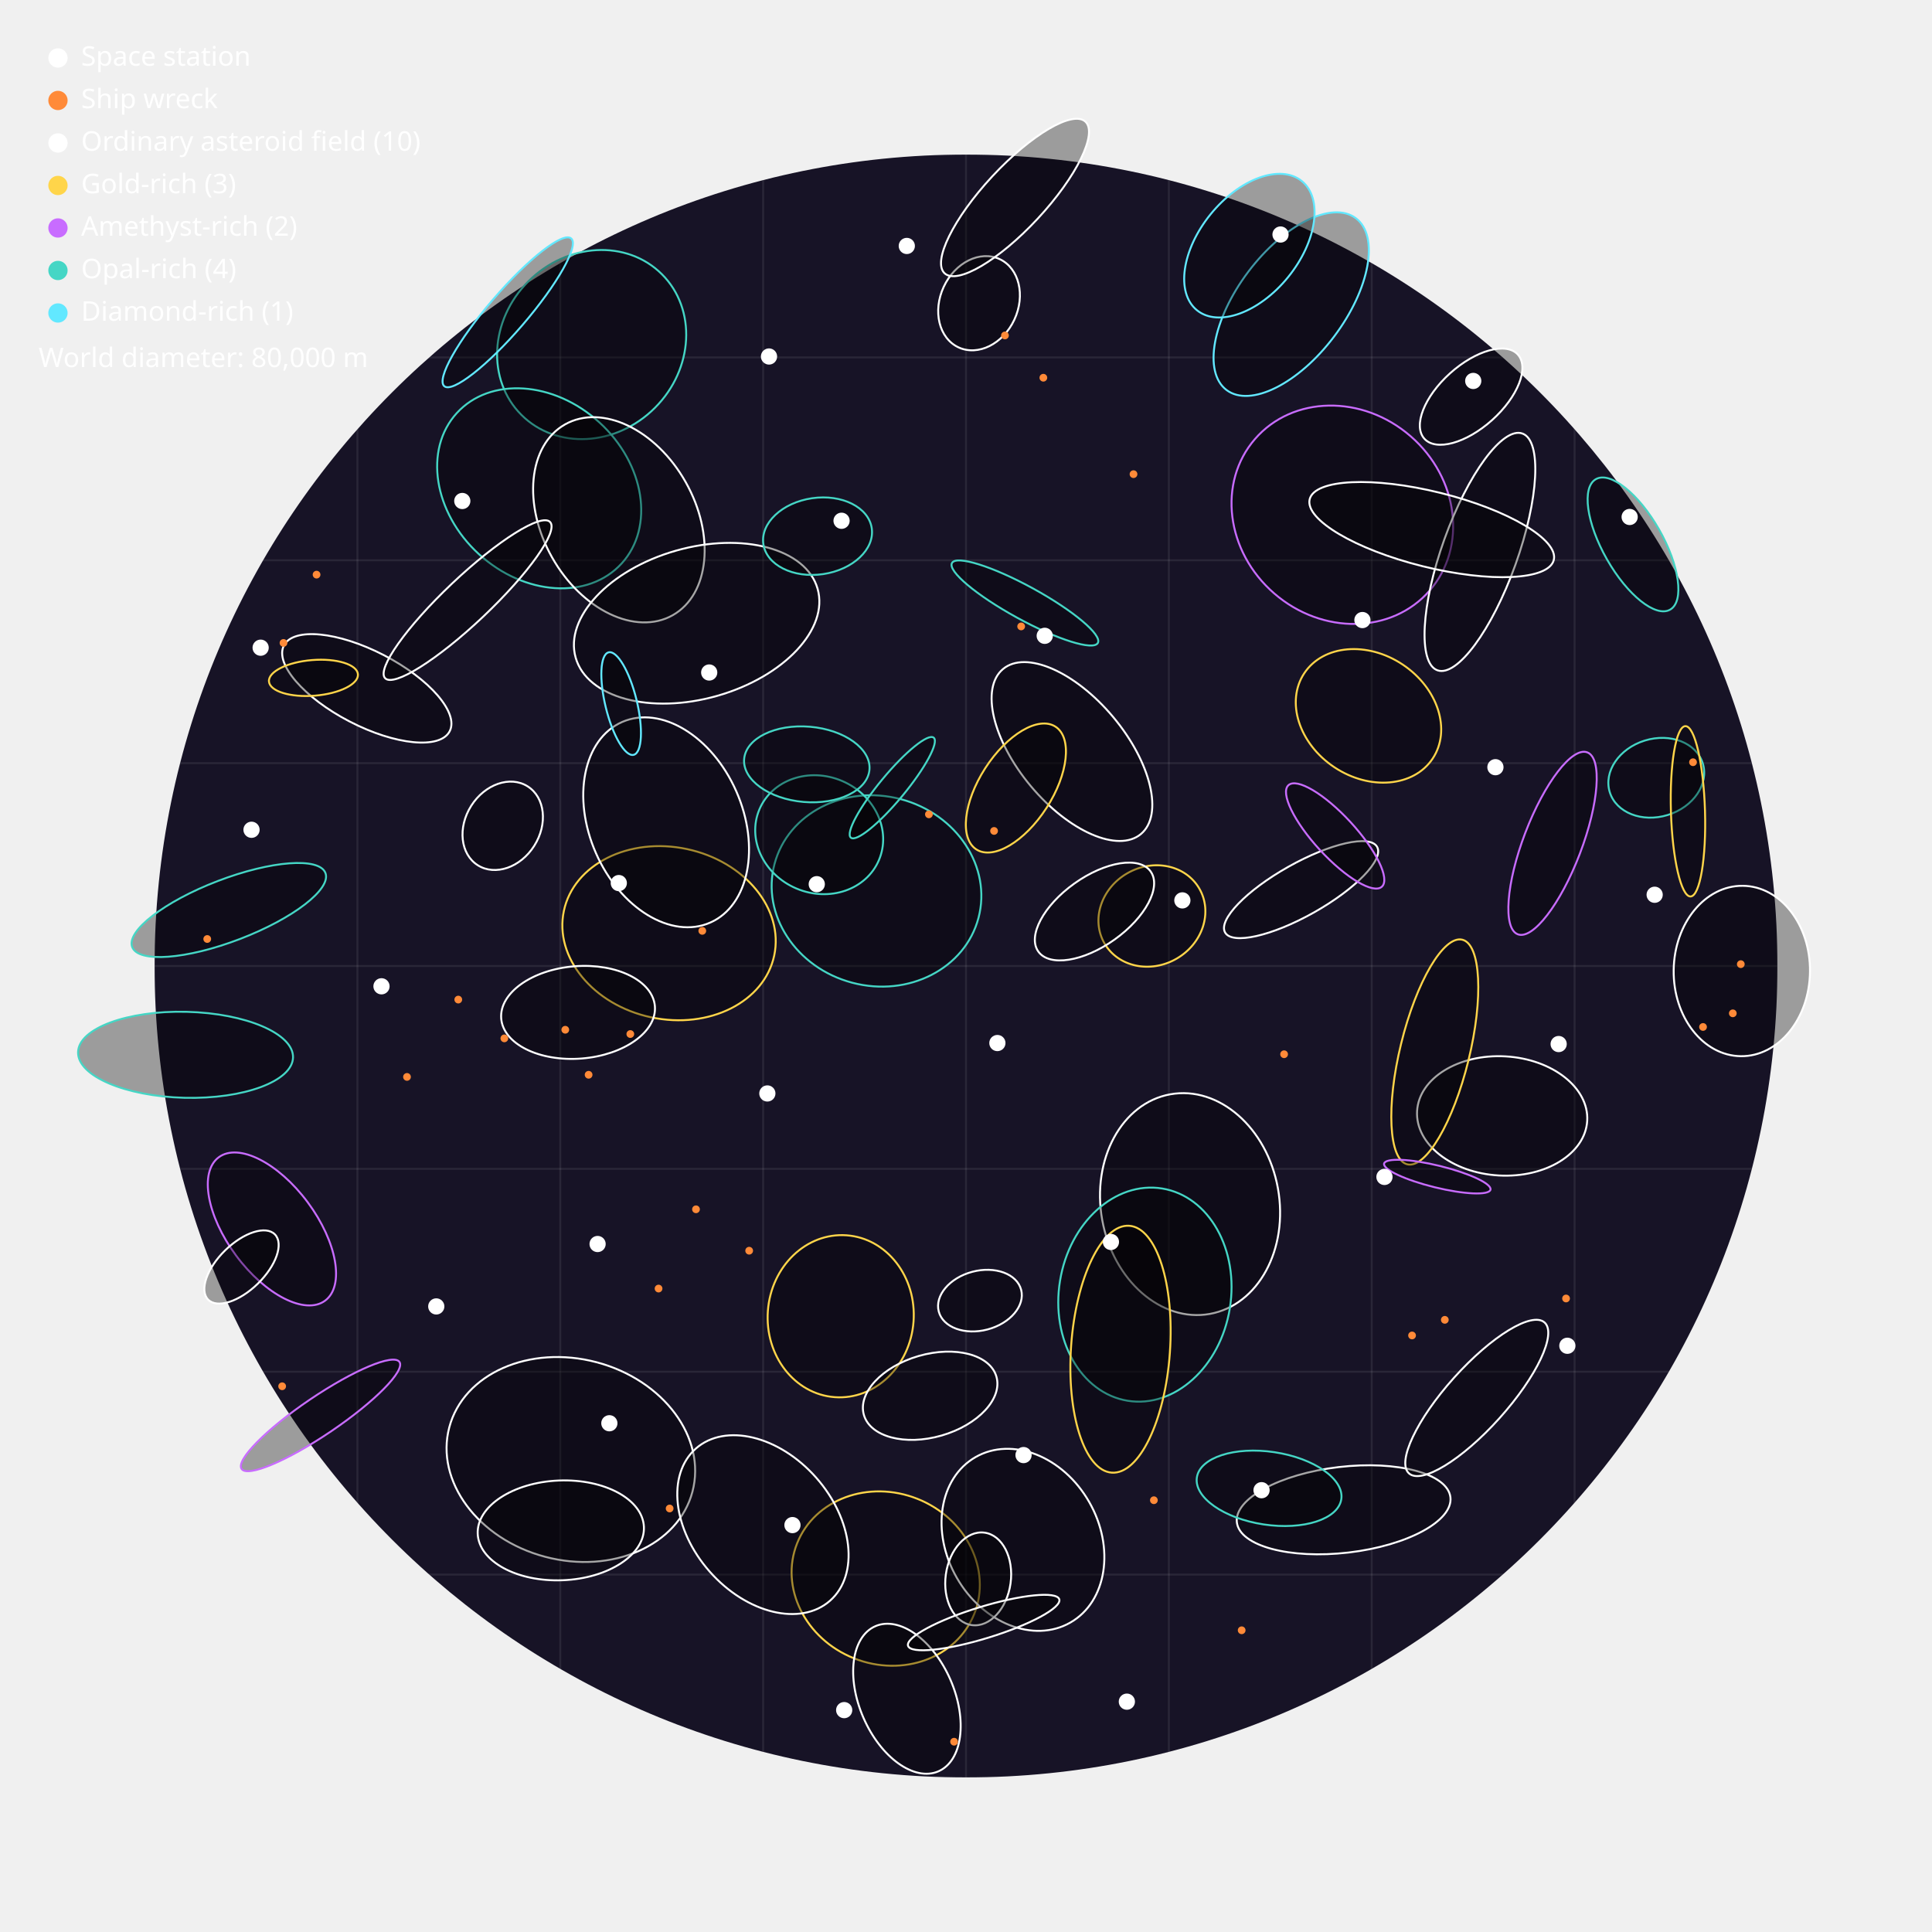
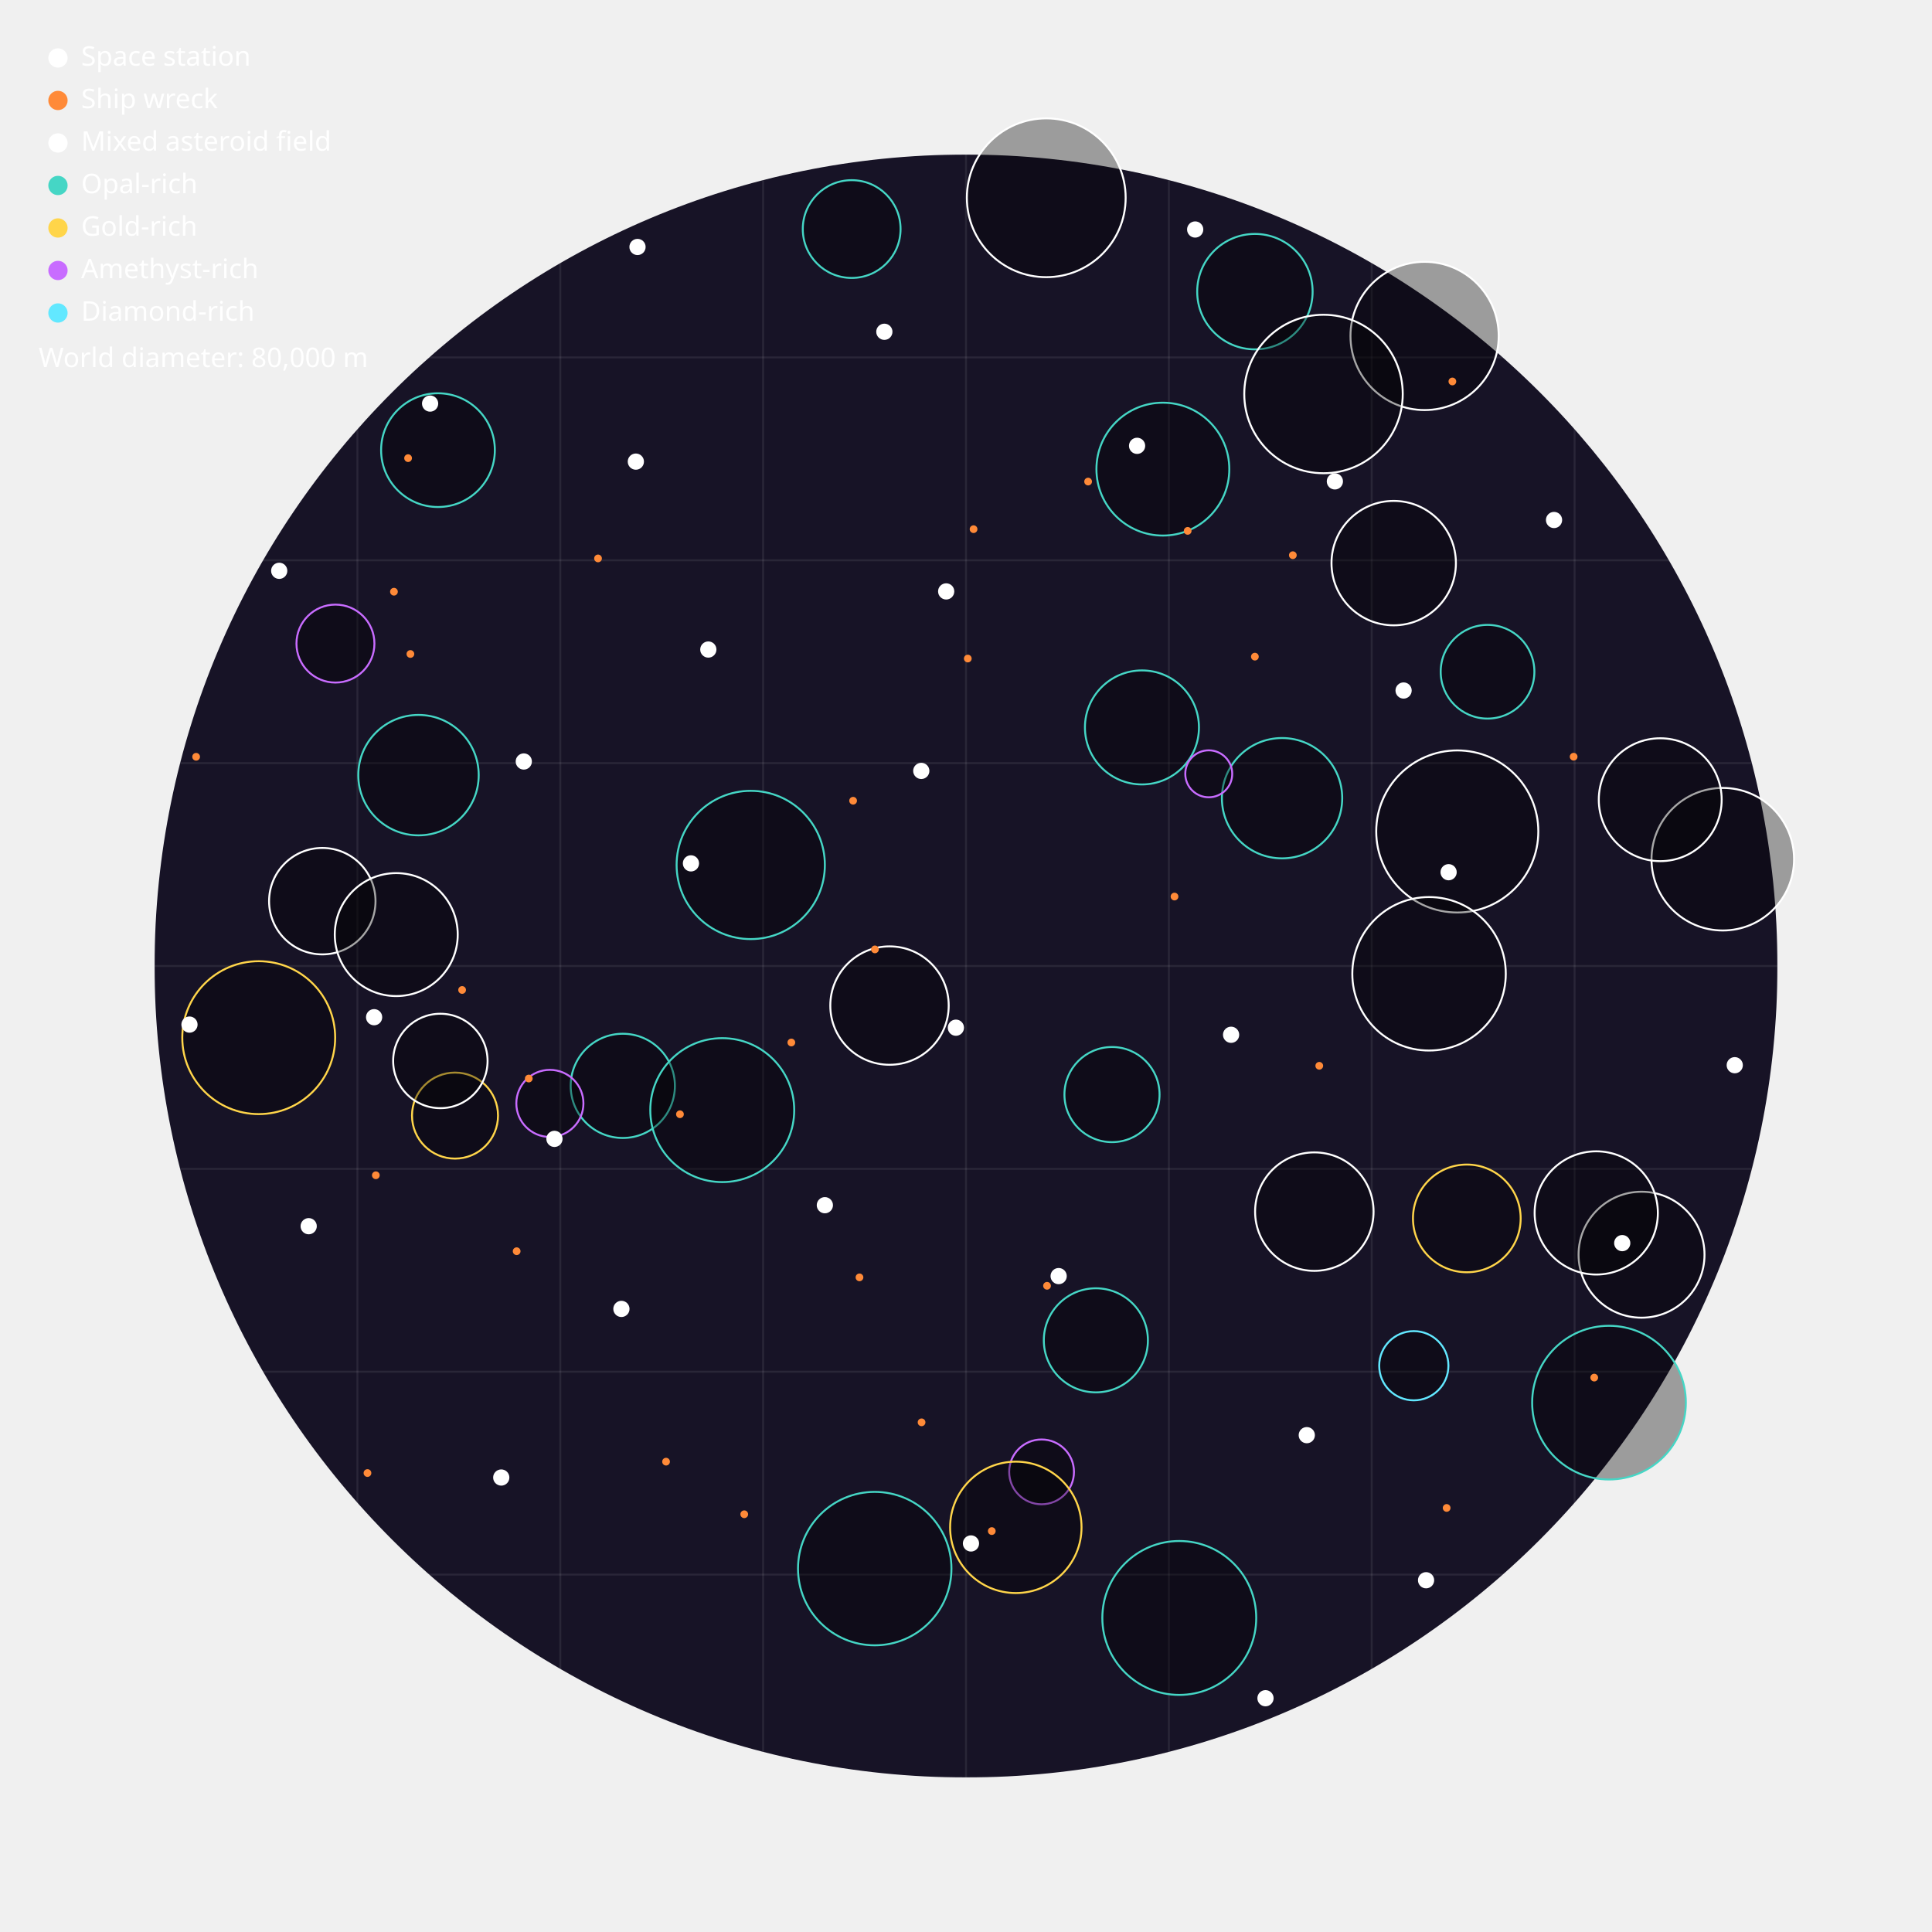
<svg xmlns="http://www.w3.org/2000/svg" viewBox="0 0 1000 1000" style="background:#100c1c;font:14px sans-serif">
  <defs>
    <clipPath id="world">
      <circle cx="500" cy="500" r="420" />
    </clipPath>
  </defs>
  <circle cx="500" cy="500" r="420" fill="#171326" />
  <g clip-path="url(#world)" stroke="#fff" stroke-opacity=".08">
    <line x1="80" y1="80" x2="80" y2="920" />
    <line x1="80" y1="80" x2="920" y2="80" />
    <line x1="185" y1="80" x2="185" y2="920" />
    <line x1="80" y1="185" x2="920" y2="185" />
    <line x1="290" y1="80" x2="290" y2="920" />
    <line x1="80" y1="290" x2="920" y2="290" />
    <line x1="395" y1="80" x2="395" y2="920" />
    <line x1="80" y1="395" x2="920" y2="395" />
    <line x1="500" y1="80" x2="500" y2="920" />
    <line x1="80" y1="500" x2="920" y2="500" />
    <line x1="605" y1="80" x2="605" y2="920" />
    <line x1="80" y1="605" x2="920" y2="605" />
    <line x1="710" y1="80" x2="710" y2="920" />
    <line x1="80" y1="710" x2="920" y2="710" />
    <line x1="815" y1="80" x2="815" y2="920" />
    <line x1="80" y1="815" x2="920" y2="815" />
    <line x1="920" y1="80" x2="920" y2="920" />
    <line x1="80" y1="920" x2="920" y2="920" />
  </g>
-   <ellipse cx="694.794" cy="266.442" rx="59.85" ry="53.865" transform="rotate(220.9326 694.7942 266.442)" fill="black" fill-opacity=".35" stroke="#c86cff" />
-   <ellipse cx="295.478" cy="755.443" rx="65.1" ry="52.08" transform="rotate(14.83518 295.478 755.4432)" fill="black" fill-opacity=".35" stroke="white" />
-   <ellipse cx="453.678" cy="461.149" rx="54.6" ry="49.14" transform="rotate(194.7991 453.6777 461.1489)" fill="black" fill-opacity=".35" stroke="#45d6c5" />
-   <ellipse cx="306.242" cy="178.346" rx="51.45" ry="46.305" transform="rotate(134.9721 306.2421 178.3463)" fill="black" fill-opacity=".35" stroke="#45d6c5" />
-   <ellipse cx="279.081" cy="252.747" rx="57.75" ry="46.2" transform="rotate(42.39807 279.0809 252.7467)" fill="black" fill-opacity=".35" stroke="#45d6c5" />
-   <ellipse cx="615.972" cy="623.246" rx="57.75" ry="46.2" transform="rotate(79.82504 615.9719 623.2458)" fill="black" fill-opacity=".35" stroke="white" />
-   <ellipse cx="592.605" cy="670.098" rx="55.65" ry="44.52" transform="rotate(279.2322 592.6048 670.0979)" fill="black" fill-opacity=".35" stroke="#45d6c5" />
-   <ellipse cx="346.295" cy="483.018" rx="55.65" ry="44.52" transform="rotate(192.0073 346.2954 483.0184)" fill="black" fill-opacity=".35" stroke="#ffd54a" />
-   <ellipse cx="458.442" cy="817.068" rx="49.35" ry="44.415" transform="rotate(21.68889 458.4424 817.0676)" fill="black" fill-opacity=".35" stroke="#ffd54a" />
-   <ellipse cx="344.795" cy="425.625" rx="56.7" ry="39.69" transform="rotate(246.2913 344.7951 425.625)" fill="black" fill-opacity=".35" stroke="white" />
-   <ellipse cx="320.338" cy="269.045" rx="56.7" ry="39.69" transform="rotate(240.5857 320.3382 269.0451)" fill="black" fill-opacity=".35" stroke="white" />
-   <ellipse cx="529.48" cy="797.011" rx="49.35" ry="39.48" transform="rotate(240.1851 529.4802 797.0113)" fill="black" fill-opacity=".35" stroke="white" />
-   <ellipse cx="360.576" cy="322.589" rx="65.1" ry="39.06" transform="rotate(164.0881 360.5759 322.589)" fill="black" fill-opacity=".35" stroke="white" />
-   <ellipse cx="435.149" cy="681.281" rx="42" ry="37.8" transform="rotate(274.1937 435.149 681.2815)" fill="black" fill-opacity=".35" stroke="#ffd54a" />
-   <ellipse cx="394.897" cy="789.15" rx="52.5" ry="36.75" transform="rotate(48.58124 394.8974 789.1501)" fill="black" fill-opacity=".35" stroke="white" />
-   <ellipse cx="901.571" cy="502.586" rx="44.1" ry="35.28" transform="rotate(270.7093 901.5705 502.5864)" fill="black" fill-opacity=".35" stroke="white" />
-   <ellipse cx="708.327" cy="370.536" rx="39.9" ry="31.92" transform="rotate(33.66192 708.3275 370.5356)" fill="black" fill-opacity=".35" stroke="#ffd54a" />
-   <ellipse cx="777.508" cy="577.602" rx="44.1" ry="30.87" transform="rotate(183.2385 777.5078 577.6024)" fill="black" fill-opacity=".35" stroke="white" />
-   <ellipse cx="424.01" cy="432.042" rx="33.6" ry="30.24" transform="rotate(22.99914 424.0103 432.0418)" fill="black" fill-opacity=".35" stroke="#45d6c5" />
-   <ellipse cx="668.324" cy="157.415" rx="55.65" ry="27.825" transform="rotate(126.9764 668.3241 157.4155)" fill="black" fill-opacity=".35" stroke="#62e8ff" />
-   <ellipse cx="554.842" cy="388.996" rx="55.65" ry="27.825" transform="rotate(230.1136 554.8417 388.9961)" fill="black" fill-opacity=".35" stroke="white" />
-   <ellipse cx="290.277" cy="792.122" rx="43.05" ry="25.83" transform="rotate(357.657 290.2775 792.122)" fill="black" fill-opacity=".35" stroke="white" />
-   <ellipse cx="646.674" cy="127.153" rx="43.05" ry="25.83" transform="rotate(129.0815 646.6738 127.1527)" fill="black" fill-opacity=".35" stroke="#62e8ff" />
-   <ellipse cx="579.976" cy="698.35" rx="64.05" ry="25.62" transform="rotate(274.0483 579.9758 698.3502)" fill="black" fill-opacity=".35" stroke="#ffd54a" />
-   <ellipse cx="596.223" cy="474.114" rx="28.35" ry="25.515" transform="rotate(150.0472 596.2235 474.1141)" fill="black" fill-opacity=".35" stroke="#ffd54a" />
-   <ellipse cx="469.424" cy="879.264" rx="40.95" ry="24.57" transform="rotate(246.5215 469.4243 879.2642)" fill="black" fill-opacity=".35" stroke="white" />
-   <ellipse cx="299.199" cy="524.016" rx="39.9" ry="23.94" transform="rotate(355.4605 299.1985 524.0159)" fill="black" fill-opacity=".35" stroke="white" />
-   <ellipse cx="140.752" cy="636.109" rx="46.2" ry="23.1" transform="rotate(233.443 140.7519 636.1085)" fill="black" fill-opacity=".35" stroke="#c86cff" />
-   <ellipse cx="96.037" cy="545.964" rx="55.65" ry="22.26" transform="rotate(181.4115 96.0372 545.9644)" fill="black" fill-opacity=".35" stroke="#45d6c5" />
-   <ellipse cx="695.465" cy="781.469" rx="55.65" ry="22.26" transform="rotate(353.3022 695.4648 781.4694)" fill="black" fill-opacity=".35" stroke="white" />
-   <ellipse cx="481.441" cy="722.441" rx="35.7" ry="21.42" transform="rotate(163.8659 481.4408 722.4413)" fill="black" fill-opacity=".35" stroke="white" />
-   <ellipse cx="857.283" cy="402.573" rx="25.2" ry="20.16" transform="rotate(162.8402 857.2833 402.5727)" fill="black" fill-opacity=".35" stroke="#45d6c5" />
-   <ellipse cx="506.752" cy="156.948" rx="25.2" ry="20.16" transform="rotate(294.9856 506.7524 156.9477)" fill="black" fill-opacity=".35" stroke="white" />
-   <ellipse cx="423.166" cy="277.525" rx="28.35" ry="19.845" transform="rotate(171.6815 423.1661 277.5248)" fill="black" fill-opacity=".35" stroke="#45d6c5" />
-   <ellipse cx="766.008" cy="285.67" rx="65.1" ry="19.53" transform="rotate(289.7412 766.0077 285.6703)" fill="black" fill-opacity=".35" stroke="white" />
-   <ellipse cx="741.06" cy="274.123" rx="65.1" ry="19.53" transform="rotate(13.98218 741.0603 274.1233)" fill="black" fill-opacity=".35" stroke="white" />
-   <ellipse cx="417.6" cy="395.622" rx="32.55" ry="19.53" transform="rotate(184.8682 417.6004 395.622)" fill="black" fill-opacity=".35" stroke="#45d6c5" />
-   <ellipse cx="260.207" cy="427.435" rx="24.15" ry="19.32" transform="rotate(122.2947 260.2067 427.4354)" fill="black" fill-opacity=".35" stroke="white" />
-   <ellipse cx="189.852" cy="356.292" rx="48.3" ry="19.32" transform="rotate(207.3796 189.8519 356.2918)" fill="black" fill-opacity=".35" stroke="white" />
-   <ellipse cx="656.877" cy="770.35" rx="37.8" ry="18.9" transform="rotate(188.5746 656.8766 770.3502)" fill="black" fill-opacity=".35" stroke="#45d6c5" />
-   <ellipse cx="525.824" cy="407.881" rx="37.8" ry="18.9" transform="rotate(122.7748 525.8243 407.881)" fill="black" fill-opacity=".35" stroke="#ffd54a" />
-   <ellipse cx="742.645" cy="544.515" rx="59.85" ry="17.955" transform="rotate(103.7599 742.6451 544.5155)" fill="black" fill-opacity=".35" stroke="#ffd54a" />
-   <ellipse cx="566.505" cy="471.8" rx="35.7" ry="17.85" transform="rotate(324.5184 566.5049 471.8001)" fill="black" fill-opacity=".35" stroke="white" />
-   <ellipse cx="506.315" cy="817.224" rx="24.15" ry="16.905" transform="rotate(277.8381 506.3153 817.2243)" fill="black" fill-opacity=".35" stroke="white" />
-   <ellipse cx="761.448" cy="205.305" rx="32.55" ry="16.275" transform="rotate(138.0424 761.4475 205.3054)" fill="black" fill-opacity=".35" stroke="white" />
-   <ellipse cx="118.44" cy="471.027" rx="53.55" ry="16.065" transform="rotate(159.0193 118.4397 471.0267)" fill="black" fill-opacity=".35" stroke="#45d6c5" />
-   <ellipse cx="525.368" cy="102.217" rx="53.55" ry="16.065" transform="rotate(312.8743 525.3682 102.2173)" fill="black" fill-opacity=".35" stroke="white" />
-   <ellipse cx="764.376" cy="723.571" rx="52.5" ry="15.75" transform="rotate(131.9456 764.3756 723.5706)" fill="black" fill-opacity=".35" stroke="white" />
-   <ellipse cx="845.239" cy="281.783" rx="38.85" ry="15.54" transform="rotate(60.35329 845.2393 281.7831)" fill="black" fill-opacity=".35" stroke="#45d6c5" />
-   <ellipse cx="507.213" cy="673.202" rx="22.05" ry="15.435" transform="rotate(165.1646 507.2127 673.2019)" fill="black" fill-opacity=".35" stroke="white" />
-   <ellipse cx="803.597" cy="436.507" rx="50.4" ry="15.12" transform="rotate(110.9085 803.597 436.5066)" fill="black" fill-opacity=".35" stroke="#c86cff" />
-   <ellipse cx="673.439" cy="460.483" rx="45.15" ry="13.545" transform="rotate(330.6149 673.439 460.4825)" fill="black" fill-opacity=".35" stroke="white" />
-   <ellipse cx="125.003" cy="655.794" rx="24.15" ry="12.075" transform="rotate(135.7154 125.0025 655.7935)" fill="black" fill-opacity=".35" stroke="white" />
-   <ellipse cx="242.028" cy="310.611" rx="58.8" ry="11.76" transform="rotate(136.5639 242.0278 310.6107)" fill="black" fill-opacity=".35" stroke="white" />
-   <ellipse cx="691.074" cy="432.685" rx="35.7" ry="10.71" transform="rotate(227.3448 691.0736 432.6852)" fill="black" fill-opacity=".35" stroke="#c86cff" />
-   <ellipse cx="262.794" cy="161.652" rx="50.4" ry="10.08" transform="rotate(310.6668 262.7938 161.6517)" fill="black" fill-opacity=".35" stroke="#62e8ff" />
-   <ellipse cx="165.908" cy="732.62" rx="49.35" ry="9.87" transform="rotate(325.8785 165.9076 732.6204)" fill="black" fill-opacity=".35" stroke="#c86cff" />
-   <ellipse cx="162.238" cy="350.862" rx="23.1" ry="9.24" transform="rotate(175.3758 162.2381 350.8625)" fill="black" fill-opacity=".35" stroke="#ffd54a" />
-   <ellipse cx="873.686" cy="419.93" rx="44.1" ry="8.82" transform="rotate(88.25153 873.6857 419.9298)" fill="black" fill-opacity=".35" stroke="#ffd54a" />
-   <ellipse cx="530.492" cy="312.104" rx="43.05" ry="8.61" transform="rotate(28.71825 530.4921 312.104)" fill="black" fill-opacity=".35" stroke="#45d6c5" />
-   <ellipse cx="321.505" cy="364.176" rx="27.3" ry="8.19" transform="rotate(76.28273 321.5047 364.1756)" fill="black" fill-opacity=".35" stroke="#62e8ff" />
-   <ellipse cx="509.14" cy="839.828" rx="40.95" ry="8.19" transform="rotate(162.9154 509.1401 839.8281)" fill="black" fill-opacity=".35" stroke="white" />
-   <ellipse cx="461.848" cy="407.701" rx="33.6" ry="6.72" transform="rotate(129.6376 461.8483 407.7014)" fill="black" fill-opacity=".35" stroke="#45d6c5" />
-   <ellipse cx="743.942" cy="609.016" rx="28.35" ry="5.67" transform="rotate(13.7851 743.9422 609.0159)" fill="black" fill-opacity=".35" stroke="#c86cff" />
-   <circle cx="540.748" cy="329.097" r="4.2" fill="white" />
-   <circle cx="529.781" cy="753.147" r="4.2" fill="white" />
-   <circle cx="762.544" cy="197.178" r="4.2" fill="white" />
-   <circle cx="225.812" cy="676.204" r="4.2" fill="white" />
-   <circle cx="516.244" cy="539.878" r="4.2" fill="white" />
-   <circle cx="315.403" cy="736.672" r="4.2" fill="white" />
-   <circle cx="130.188" cy="429.489" r="4.2" fill="white" />
-   <circle cx="134.909" cy="335.245" r="4.2" fill="white" />
-   <circle cx="611.991" cy="466.04" r="4.2" fill="white" />
-   <circle cx="320.29" cy="457.078" r="4.2" fill="white" />
-   <circle cx="774.028" cy="397.095" r="4.2" fill="white" />
-   <circle cx="716.592" cy="609.178" r="4.2" fill="white" />
-   <circle cx="806.758" cy="540.4" r="4.2" fill="white" />
-   <circle cx="652.975" cy="771.325" r="4.2" fill="white" />
-   <circle cx="410.174" cy="789.386" r="4.2" fill="white" />
-   <circle cx="575.016" cy="642.834" r="4.2" fill="white" />
-   <circle cx="469.356" cy="127.304" r="4.2" fill="white" />
-   <circle cx="435.591" cy="269.548" r="4.2" fill="white" />
-   <circle cx="811.259" cy="696.567" r="4.2" fill="white" />
-   <circle cx="583.259" cy="880.776" r="4.2" fill="white" />
-   <circle cx="239.283" cy="259.311" r="4.2" fill="white" />
-   <circle cx="309.313" cy="643.902" r="4.2" fill="white" />
-   <circle cx="856.447" cy="463.123" r="4.2" fill="white" />
-   <circle cx="662.796" cy="121.388" r="4.2" fill="white" />
-   <circle cx="367.086" cy="348.087" r="4.2" fill="white" />
-   <circle cx="705.19" cy="320.937" r="4.2" fill="white" />
-   <circle cx="397.179" cy="565.971" r="4.2" fill="white" />
-   <circle cx="843.507" cy="267.582" r="4.2" fill="white" />
-   <circle cx="436.946" cy="885.155" r="4.2" fill="white" />
-   <circle cx="398.036" cy="184.522" r="4.2" fill="white" />
-   <circle cx="422.756" cy="457.654" r="4.2" fill="white" />
-   <circle cx="197.459" cy="510.505" r="4.2" fill="white" />
-   <circle cx="876.305" cy="394.523" r="2" fill="#ff8a38" />
-   <circle cx="493.835" cy="901.505" r="2" fill="#ff8a38" />
-   <circle cx="881.486" cy="531.553" r="2" fill="#ff8a38" />
-   <circle cx="107.269" cy="486.022" r="2" fill="#ff8a38" />
-   <circle cx="387.768" cy="647.364" r="2" fill="#ff8a38" />
-   <circle cx="146.044" cy="717.53" r="2" fill="#ff8a38" />
-   <circle cx="292.584" cy="533.002" r="2" fill="#ff8a38" />
-   <circle cx="901.034" cy="499.045" r="2" fill="#ff8a38" />
-   <circle cx="304.664" cy="556.302" r="2" fill="#ff8a38" />
-   <circle cx="597.249" cy="776.512" r="2" fill="#ff8a38" />
-   <circle cx="896.898" cy="524.495" r="2" fill="#ff8a38" />
-   <circle cx="664.65" cy="545.674" r="2" fill="#ff8a38" />
-   <circle cx="210.662" cy="557.409" r="2" fill="#ff8a38" />
-   <circle cx="730.878" cy="691.232" r="2" fill="#ff8a38" />
-   <circle cx="163.858" cy="297.434" r="2" fill="#ff8a38" />
-   <circle cx="528.551" cy="324.233" r="2" fill="#ff8a38" />
-   <circle cx="340.871" cy="666.961" r="2" fill="#ff8a38" />
-   <circle cx="326.255" cy="535.214" r="2" fill="#ff8a38" />
-   <circle cx="514.53" cy="430.093" r="2" fill="#ff8a38" />
-   <circle cx="146.74" cy="332.778" r="2" fill="#ff8a38" />
-   <circle cx="363.504" cy="481.811" r="2" fill="#ff8a38" />
-   <circle cx="540.039" cy="195.512" r="2" fill="#ff8a38" />
-   <circle cx="480.803" cy="421.498" r="2" fill="#ff8a38" />
-   <circle cx="346.606" cy="780.787" r="2" fill="#ff8a38" />
-   <circle cx="810.587" cy="672.095" r="2" fill="#ff8a38" />
-   <circle cx="237.204" cy="517.386" r="2" fill="#ff8a38" />
-   <circle cx="360.246" cy="625.933" r="2" fill="#ff8a38" />
-   <circle cx="747.834" cy="683.147" r="2" fill="#ff8a38" />
-   <circle cx="642.688" cy="843.83" r="2" fill="#ff8a38" />
-   <circle cx="520.16" cy="173.628" r="2" fill="#ff8a38" />
-   <circle cx="261.055" cy="537.458" r="2" fill="#ff8a38" />
-   <circle cx="586.705" cy="245.423" r="2" fill="#ff8a38" />
+   <circle cx="322.358" cy="562.039" r="26.973" fill="black" fill-opacity=".35" stroke="#45d6c5" />
+   <circle cx="575.568" cy="566.55" r="24.617" fill="black" fill-opacity=".35" stroke="#45d6c5" />
+   <circle cx="373.839" cy="574.596" r="37.249" fill="black" fill-opacity=".35" stroke="#45d6c5" />
+   <circle cx="216.613" cy="401.207" r="31.163" fill="black" fill-opacity=".35" stroke="#45d6c5" />
+   <circle cx="173.626" cy="333.117" r="20.175" fill="black" fill-opacity=".35" stroke="#c86cff" />
+   <circle cx="235.516" cy="577.432" r="22.26" fill="black" fill-opacity=".35" stroke="#ffd54a" />
+   <circle cx="226.696" cy="232.99" r="29.435" fill="black" fill-opacity=".35" stroke="#45d6c5" />
+   <circle cx="754.284" cy="430.363" r="41.948" fill="black" fill-opacity=".35" stroke="white" />
+   <circle cx="769.949" cy="347.692" r="24.247" fill="black" fill-opacity=".35" stroke="#45d6c5" />
+   <circle cx="440.827" cy="118.556" r="25.305" fill="black" fill-opacity=".35" stroke="#45d6c5" />
+   <circle cx="610.394" cy="837.45" r="39.827" fill="black" fill-opacity=".35" stroke="#45d6c5" />
+   <circle cx="849.656" cy="649.436" r="32.595" fill="black" fill-opacity=".35" stroke="white" />
+   <circle cx="567.218" cy="693.751" r="26.937" fill="black" fill-opacity=".35" stroke="#45d6c5" />
+   <circle cx="891.714" cy="444.722" r="36.892" fill="black" fill-opacity=".35" stroke="white" />
+   <circle cx="737.368" cy="173.885" r="38.362" fill="black" fill-opacity=".35" stroke="white" />
+   <circle cx="832.814" cy="726.006" r="39.774" fill="black" fill-opacity=".35" stroke="#45d6c5" />
+   <circle cx="601.901" cy="242.82" r="34.386" fill="black" fill-opacity=".35" stroke="#45d6c5" />
+   <circle cx="649.538" cy="150.954" r="29.871" fill="black" fill-opacity=".35" stroke="#45d6c5" />
+   <circle cx="721.379" cy="291.464" r="32.198" fill="black" fill-opacity=".35" stroke="white" />
+   <circle cx="685.044" cy="203.932" r="41.014" fill="black" fill-opacity=".35" stroke="white" />
+   <circle cx="388.58" cy="447.7" r="38.369" fill="black" fill-opacity=".35" stroke="#45d6c5" />
+   <circle cx="680.296" cy="627.131" r="30.658" fill="black" fill-opacity=".35" stroke="white" />
+   <circle cx="539.119" cy="761.842" r="16.768" fill="black" fill-opacity=".35" stroke="#c86cff" />
+   <circle cx="591.072" cy="376.512" r="29.508" fill="black" fill-opacity=".35" stroke="#45d6c5" />
+   <circle cx="166.822" cy="466.443" r="27.543" fill="black" fill-opacity=".35" stroke="white" />
+   <circle cx="452.758" cy="811.901" r="39.708" fill="black" fill-opacity=".35" stroke="#45d6c5" />
+   <circle cx="731.785" cy="706.901" r="17.913" fill="black" fill-opacity=".35" stroke="#62e8ff" />
+   <circle cx="284.618" cy="571.119" r="17.365" fill="black" fill-opacity=".35" stroke="#c86cff" />
+   <circle cx="541.543" cy="102.364" r="41.094" fill="black" fill-opacity=".35" stroke="white" />
+   <circle cx="525.794" cy="790.551" r="34.009" fill="black" fill-opacity=".35" stroke="#ffd54a" />
+   <circle cx="826.217" cy="627.809" r="31.891" fill="black" fill-opacity=".35" stroke="white" />
+   <circle cx="739.672" cy="504.036" r="39.717" fill="black" fill-opacity=".35" stroke="white" />
+   <circle cx="663.592" cy="413.143" r="31.138" fill="black" fill-opacity=".35" stroke="#45d6c5" />
+   <circle cx="460.406" cy="520.481" r="30.641" fill="black" fill-opacity=".35" stroke="white" />
+   <circle cx="859.334" cy="413.929" r="31.804" fill="black" fill-opacity=".35" stroke="white" />
+   <circle cx="625.651" cy="400.518" r="12.151" fill="black" fill-opacity=".35" stroke="#c86cff" />
+   <circle cx="759.223" cy="630.647" r="27.871" fill="black" fill-opacity=".35" stroke="#ffd54a" />
+   <circle cx="227.929" cy="549.15" r="24.434" fill="black" fill-opacity=".35" stroke="white" />
+   <circle cx="133.919" cy="537.087" r="39.569" fill="black" fill-opacity=".35" stroke="#ffd54a" />
+   <circle cx="205.102" cy="483.746" r="31.822" fill="black" fill-opacity=".35" stroke="white" />
+   <circle cx="144.521" cy="295.449" r="4.2" fill="white" />
+   <circle cx="271.112" cy="394.147" r="4.2" fill="white" />
+   <circle cx="329.972" cy="127.83" r="4.2" fill="white" />
+   <circle cx="804.367" cy="269.15" r="4.2" fill="white" />
+   <circle cx="676.389" cy="742.837" r="4.2" fill="white" />
+   <circle cx="655.015" cy="878.996" r="4.2" fill="white" />
+   <circle cx="897.905" cy="551.347" r="4.2" fill="white" />
+   <circle cx="547.958" cy="660.51" r="4.2" fill="white" />
+   <circle cx="321.642" cy="677.49" r="4.2" fill="white" />
+   <circle cx="286.982" cy="589.48" r="4.2" fill="white" />
+   <circle cx="476.853" cy="399.022" r="4.2" fill="white" />
+   <circle cx="193.638" cy="526.503" r="4.2" fill="white" />
+   <circle cx="502.577" cy="798.886" r="4.2" fill="white" />
+   <circle cx="839.665" cy="643.439" r="4.2" fill="white" />
+   <circle cx="494.77" cy="531.932" r="4.2" fill="white" />
+   <circle cx="426.945" cy="623.812" r="4.2" fill="white" />
+   <circle cx="726.498" cy="357.407" r="4.2" fill="white" />
+   <circle cx="749.797" cy="451.455" r="4.2" fill="white" />
+   <circle cx="457.739" cy="171.728" r="4.2" fill="white" />
+   <circle cx="637.212" cy="535.597" r="4.2" fill="white" />
+   <circle cx="259.453" cy="764.763" r="4.2" fill="white" />
+   <circle cx="222.622" cy="208.889" r="4.2" fill="white" />
+   <circle cx="98.074" cy="530.326" r="4.2" fill="white" />
+   <circle cx="159.777" cy="634.676" r="4.2" fill="white" />
+   <circle cx="618.625" cy="118.787" r="4.2" fill="white" />
+   <circle cx="357.636" cy="446.881" r="4.2" fill="white" />
+   <circle cx="738.132" cy="817.932" r="4.2" fill="white" />
+   <circle cx="366.627" cy="336.199" r="4.2" fill="white" />
+   <circle cx="489.743" cy="306.113" r="4.2" fill="white" />
+   <circle cx="588.554" cy="230.761" r="4.2" fill="white" />
+   <circle cx="690.928" cy="249.162" r="4.2" fill="white" />
+   <circle cx="329.113" cy="238.933" r="4.2" fill="white" />
+   <circle cx="273.687" cy="558.244" r="2" fill="#ff8a38" />
+   <circle cx="563.208" cy="249.26" r="2" fill="#ff8a38" />
+   <circle cx="344.751" cy="756.552" r="2" fill="#ff8a38" />
+   <circle cx="607.927" cy="464.055" r="2" fill="#ff8a38" />
+   <circle cx="614.746" cy="274.782" r="2" fill="#ff8a38" />
+   <circle cx="649.523" cy="339.878" r="2" fill="#ff8a38" />
+   <circle cx="669.171" cy="287.372" r="2" fill="#ff8a38" />
+   <circle cx="194.532" cy="608.316" r="2" fill="#ff8a38" />
+   <circle cx="751.748" cy="197.443" r="2" fill="#ff8a38" />
+   <circle cx="444.864" cy="661.163" r="2" fill="#ff8a38" />
+   <circle cx="477.005" cy="736.198" r="2" fill="#ff8a38" />
+   <circle cx="203.906" cy="306.266" r="2" fill="#ff8a38" />
+   <circle cx="309.541" cy="289.036" r="2" fill="#ff8a38" />
+   <circle cx="825.171" cy="713.04" r="2" fill="#ff8a38" />
+   <circle cx="267.423" cy="647.627" r="2" fill="#ff8a38" />
+   <circle cx="682.854" cy="551.656" r="2" fill="#ff8a38" />
+   <circle cx="541.943" cy="665.525" r="2" fill="#ff8a38" />
+   <circle cx="814.516" cy="391.67" r="2" fill="#ff8a38" />
+   <circle cx="409.598" cy="539.594" r="2" fill="#ff8a38" />
+   <circle cx="500.93" cy="340.87" r="2" fill="#ff8a38" />
+   <circle cx="190.203" cy="762.442" r="2" fill="#ff8a38" />
+   <circle cx="503.916" cy="273.9" r="2" fill="#ff8a38" />
+   <circle cx="101.515" cy="391.714" r="2" fill="#ff8a38" />
+   <circle cx="748.784" cy="780.508" r="2" fill="#ff8a38" />
+   <circle cx="441.568" cy="414.462" r="2" fill="#ff8a38" />
+   <circle cx="513.344" cy="792.481" r="2" fill="#ff8a38" />
+   <circle cx="452.861" cy="491.405" r="2" fill="#ff8a38" />
+   <circle cx="351.946" cy="576.729" r="2" fill="#ff8a38" />
+   <circle cx="239.19" cy="512.404" r="2" fill="#ff8a38" />
+   <circle cx="211.23" cy="237.135" r="2" fill="#ff8a38" />
+   <circle cx="212.422" cy="338.501" r="2" fill="#ff8a38" />
+   <circle cx="385.223" cy="783.776" r="2" fill="#ff8a38" />
  <g fill="white">
    <circle cx="30" cy="30" r="5" fill="white" />
    <text x="42" y="34">Space station</text>
    <circle cx="30" cy="52" r="5" fill="#ff8a38" />
    <text x="42" y="56">Ship wreck</text>
    <circle cx="30" cy="74" r="5" fill="white" />
-     <text x="42" y="78">Ordinary asteroid field (10)</text>
-     <circle cx="30" cy="96" r="5" fill="#ffd54a" />
-     <text x="42" y="100">Gold-rich (3)</text>
-     <circle cx="30" cy="118" r="5" fill="#c86cff" />
-     <text x="42" y="122">Amethyst-rich (2)</text>
-     <circle cx="30" cy="140" r="5" fill="#45d6c5" />
-     <text x="42" y="144">Opal-rich (4)</text>
+     <text x="42" y="78">Mixed asteroid field</text>
+     <circle cx="30" cy="96" r="5" fill="#45d6c5" />
+     <text x="42" y="100">Opal-rich</text>
+     <circle cx="30" cy="118" r="5" fill="#ffd54a" />
+     <text x="42" y="122">Gold-rich</text>
+     <circle cx="30" cy="140" r="5" fill="#c86cff" />
+     <text x="42" y="144">Amethyst-rich</text>
    <circle cx="30" cy="162" r="5" fill="#62e8ff" />
-     <text x="42" y="166">Diamond-rich (1)</text>
+     <text x="42" y="166">Diamond-rich</text>
    <text x="20" y="190">World diameter: 80,000 m</text>
  </g>
</svg>
